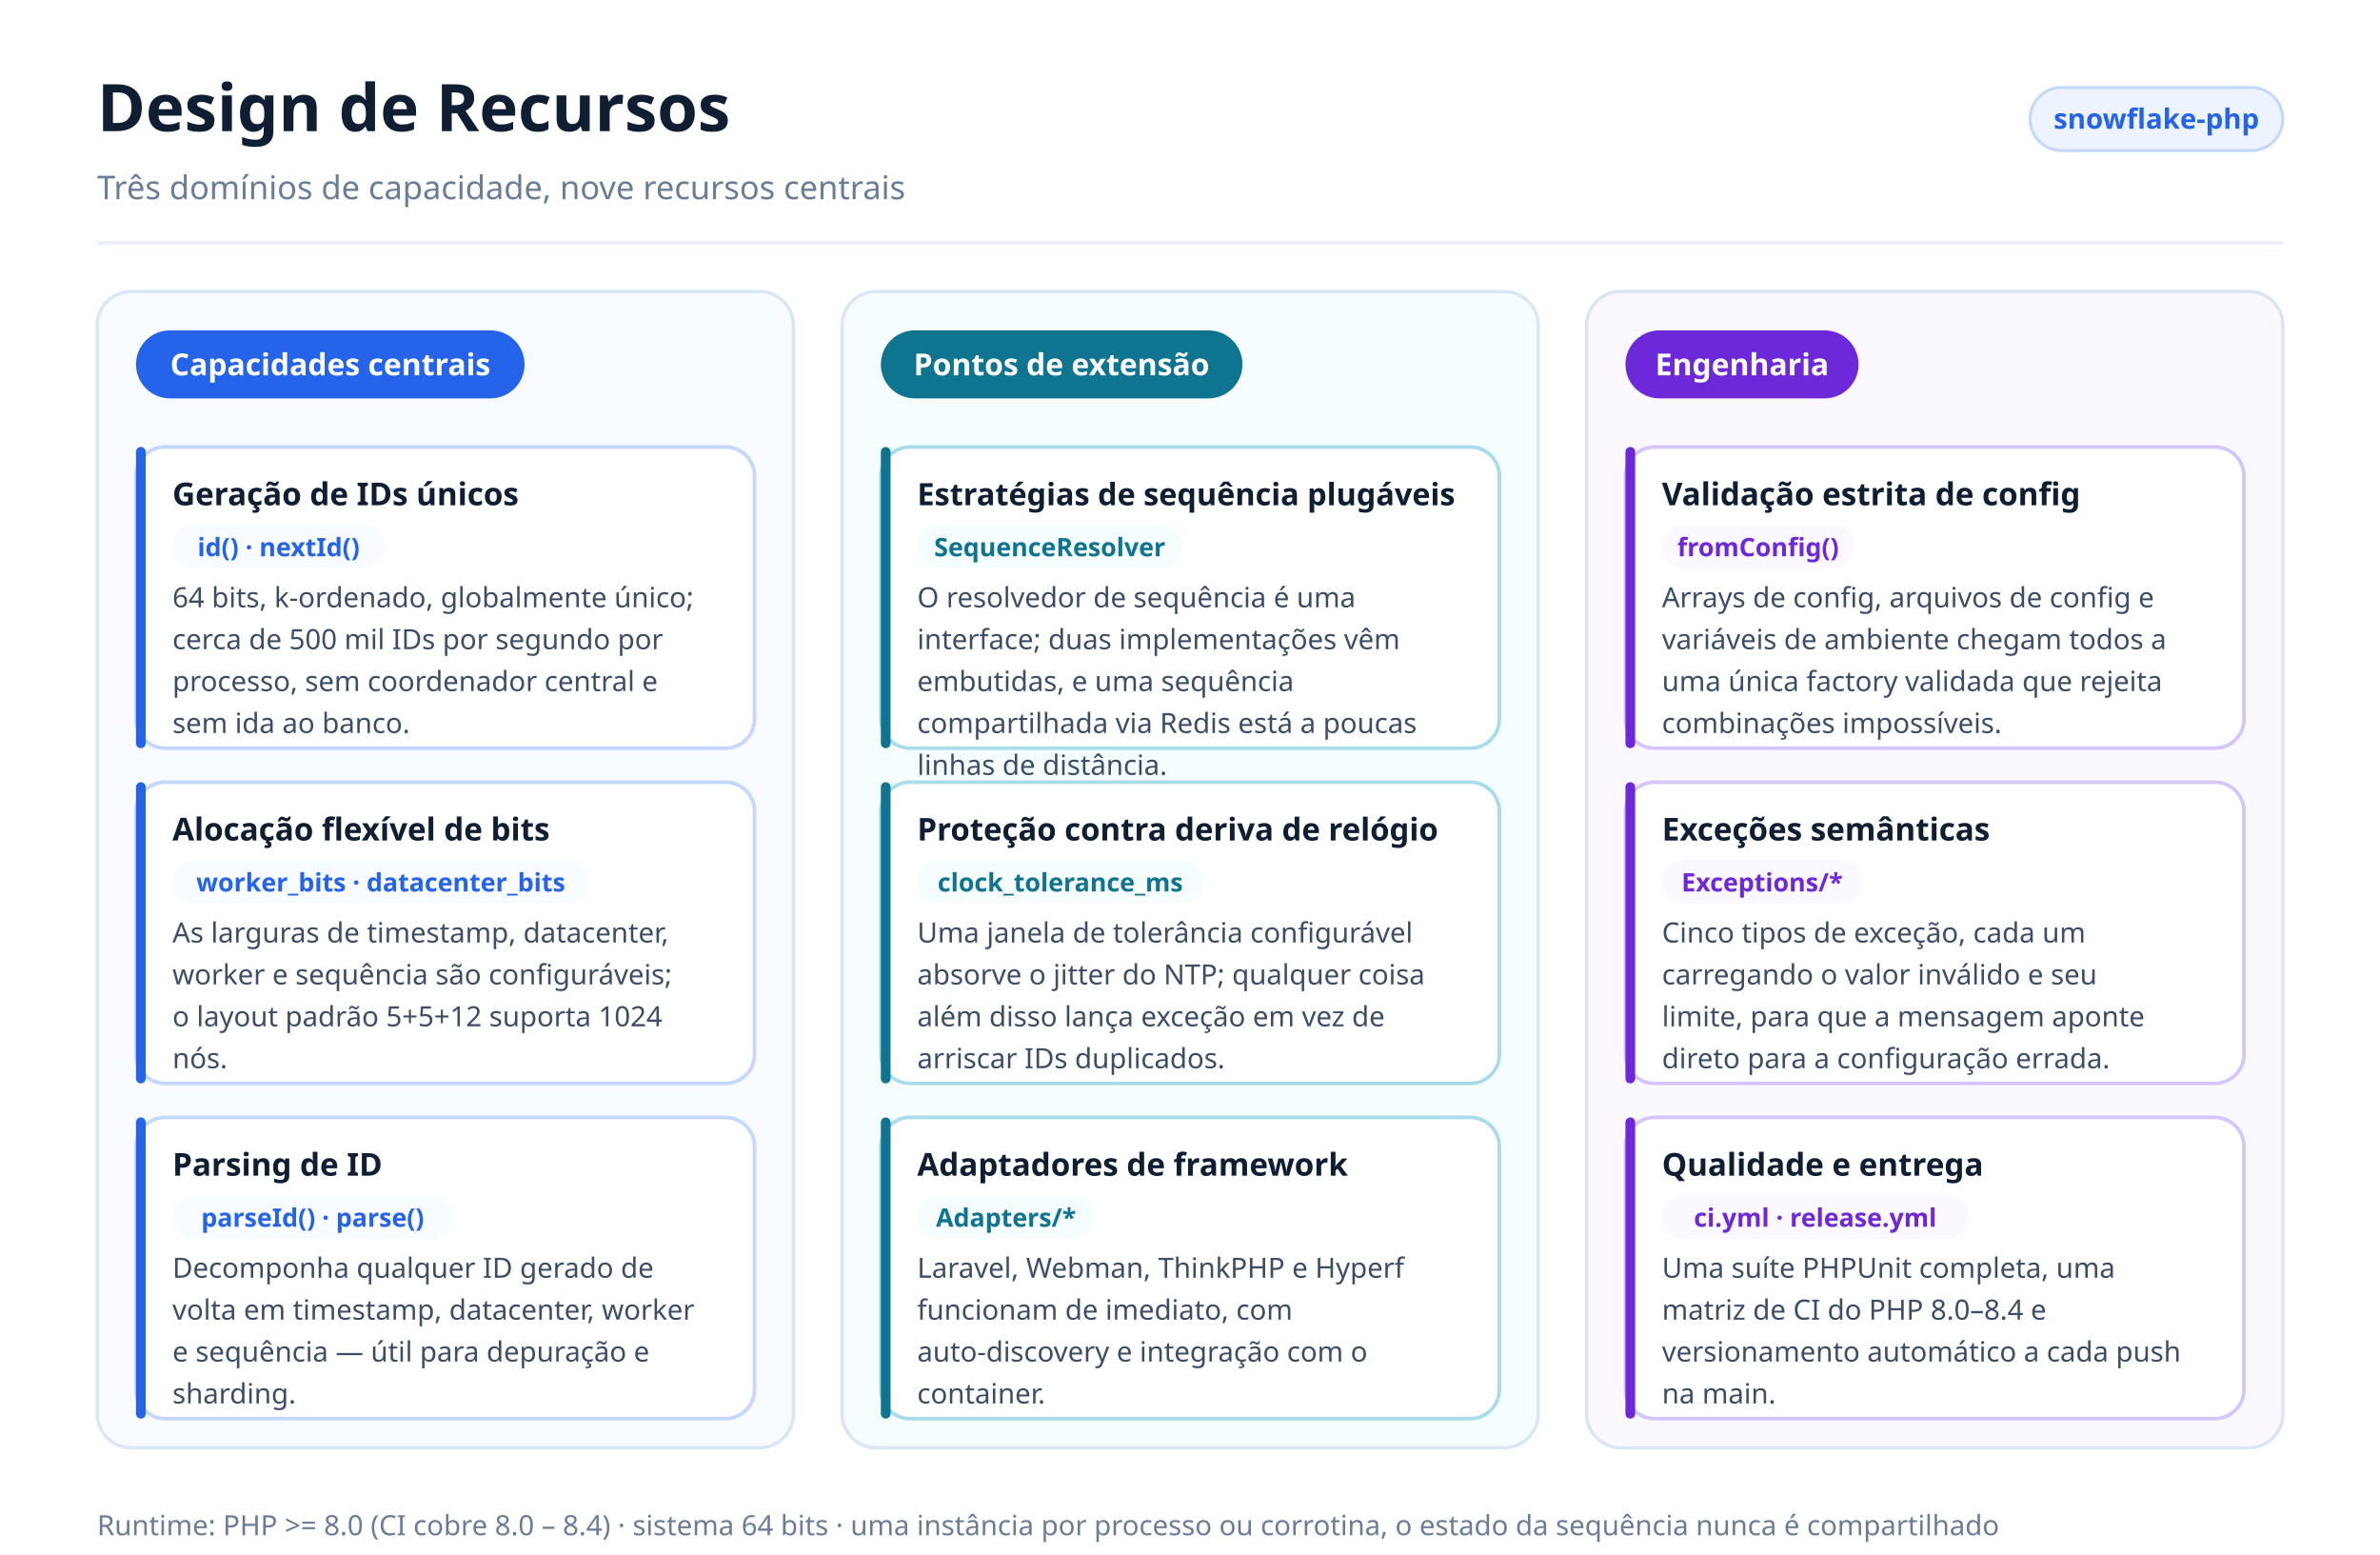
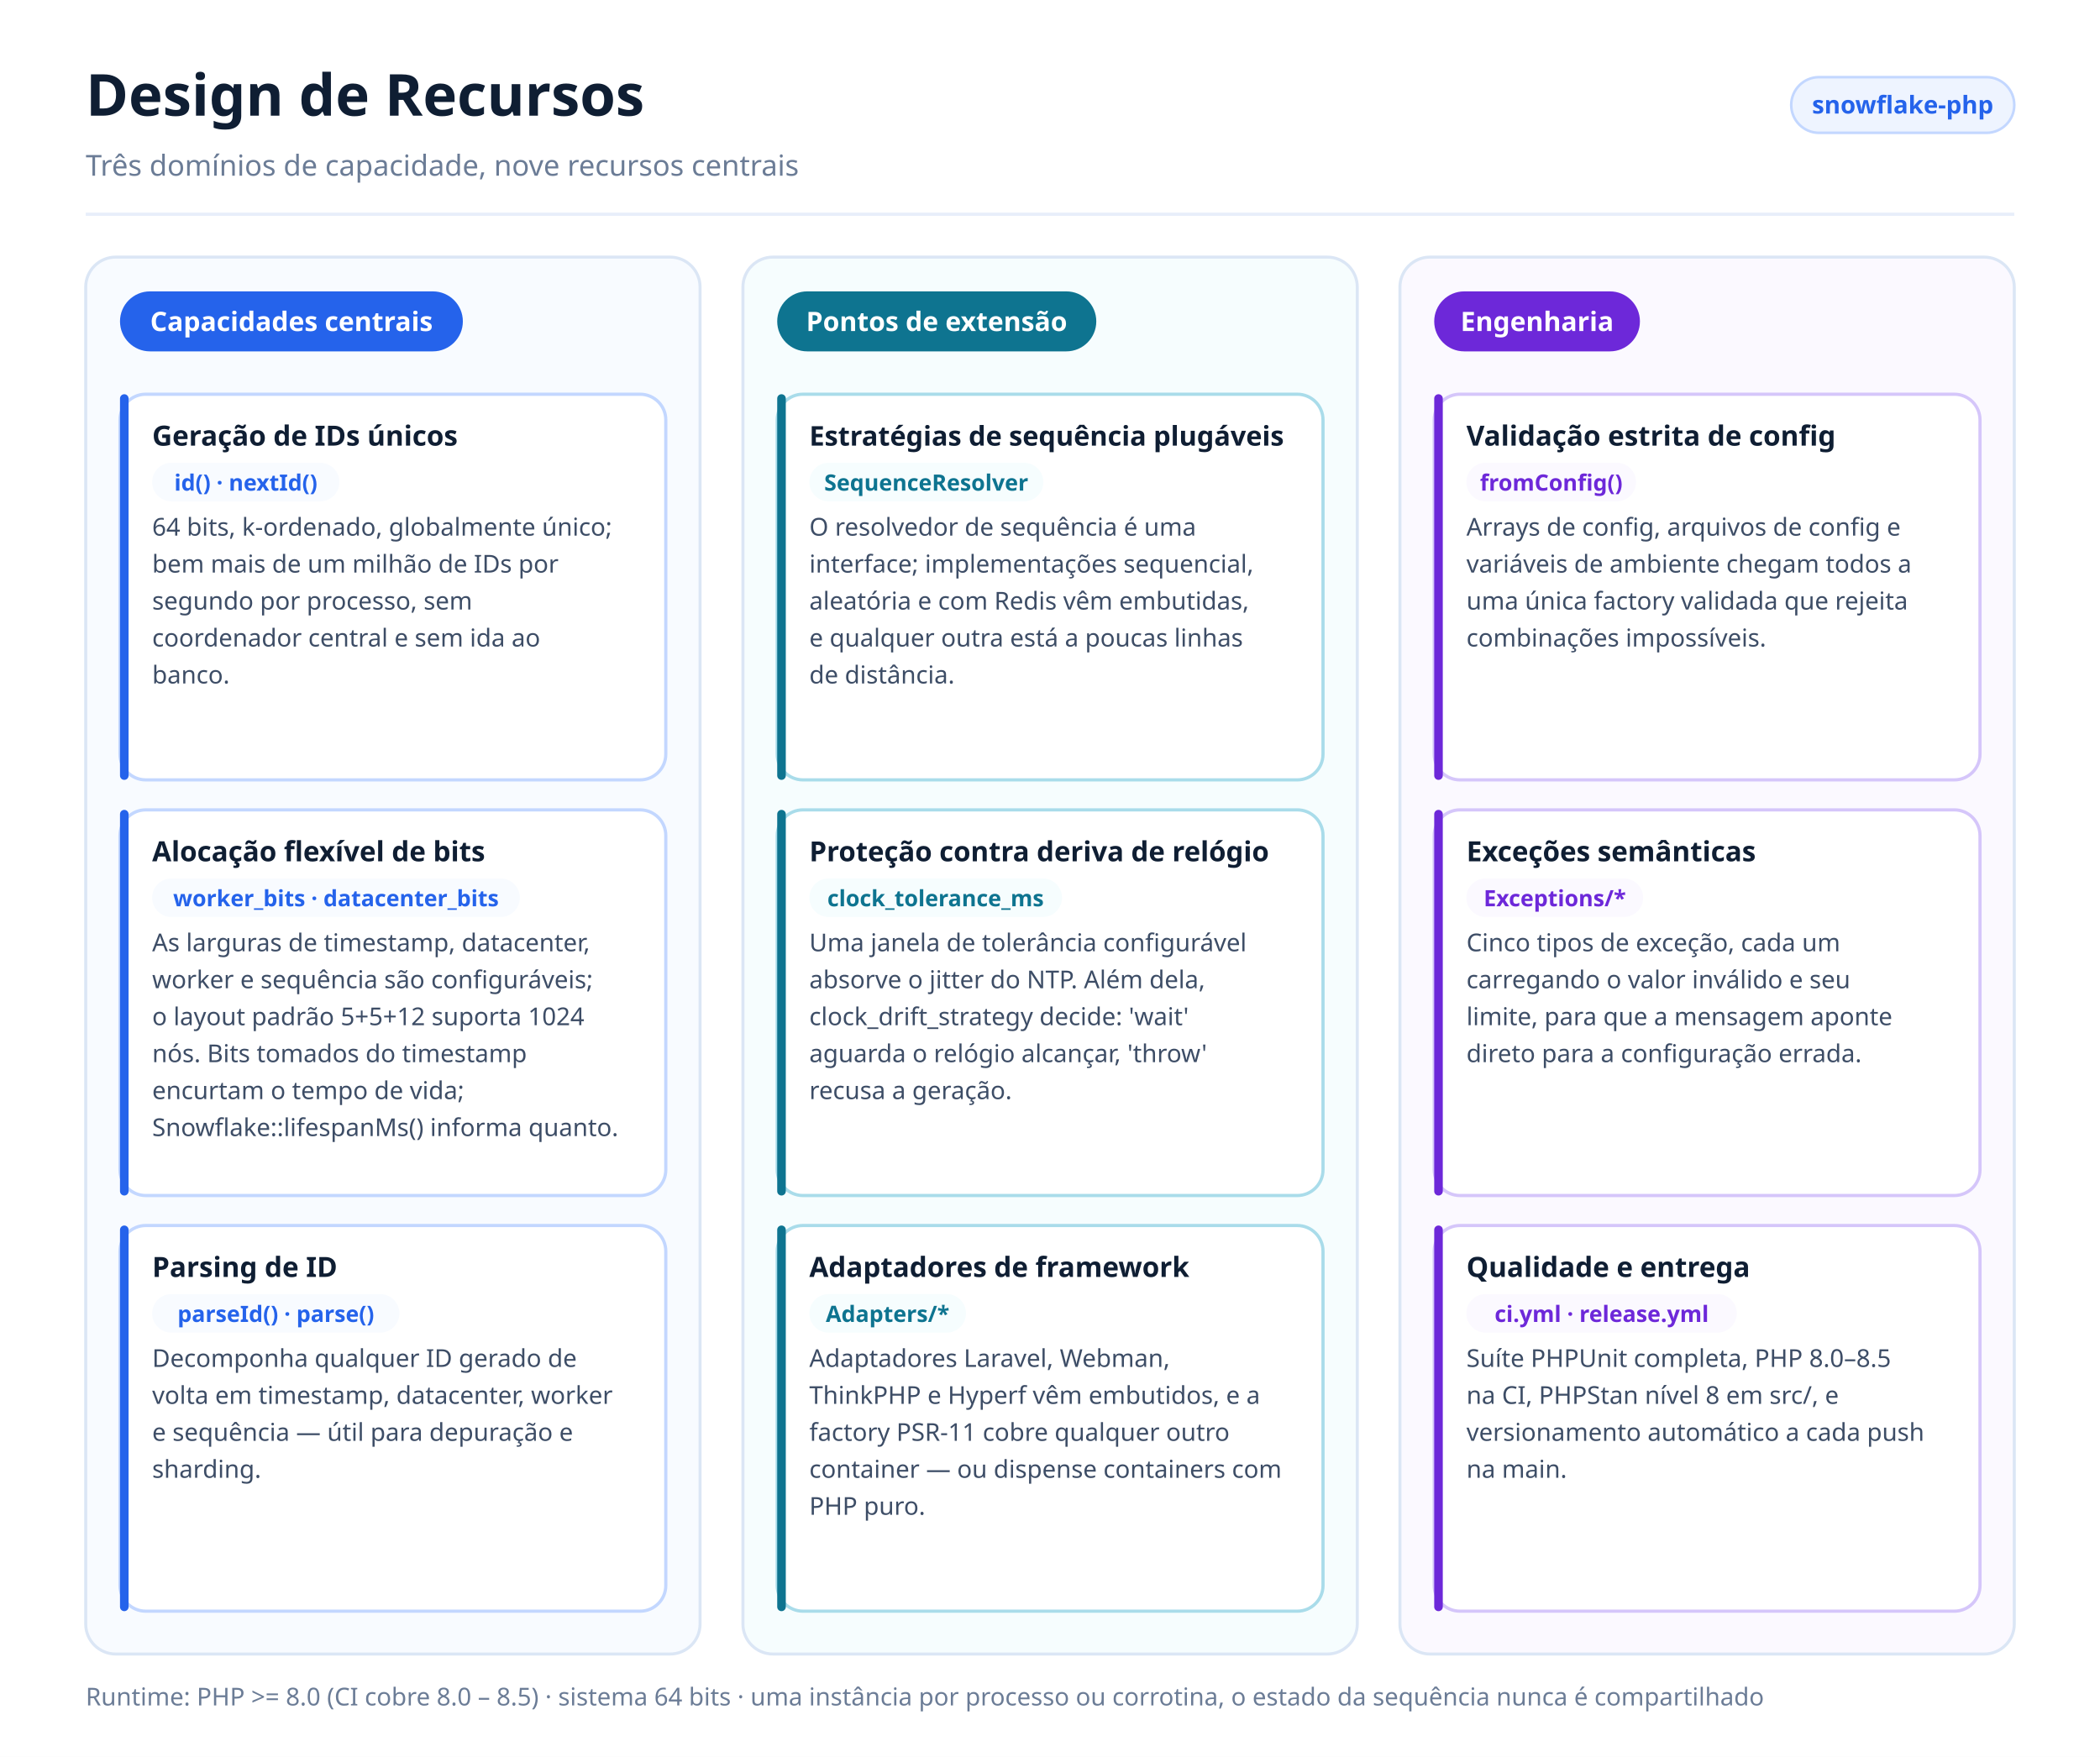
- <svg xmlns="http://www.w3.org/2000/svg" viewBox="0 0 980 640" width="980" height="640" role="img" font-family="-apple-system, BlinkMacSystemFont, 'Segoe UI', 'Noto Sans', 'PingFang SC', 'Hiragino Sans', 'Yu Gothic', 'Malgun Gothic', Roboto, 'Noto Sans CJK SC', 'Source Han Sans SC', 'Microsoft YaHei', 'Kohinoor Devanagari', 'Devanagari Sangam MN', 'Nirmala UI', 'Noto Sans Devanagari', 'Bangla MN', 'Bangla Sangam MN', 'Noto Sans Bengali', 'Geeza Pro', 'Noto Sans Arabic', Arial, sans-serif">
+ <svg xmlns="http://www.w3.org/2000/svg" viewBox="0 0 980 820" width="980" height="820" role="img" font-family="-apple-system, BlinkMacSystemFont, 'Segoe UI', 'Noto Sans', 'PingFang SC', 'Hiragino Sans', 'Yu Gothic', 'Malgun Gothic', Roboto, 'Noto Sans CJK SC', 'Source Han Sans SC', 'Microsoft YaHei', 'Kohinoor Devanagari', 'Devanagari Sangam MN', 'Nirmala UI', 'Noto Sans Devanagari', 'Bangla MN', 'Bangla Sangam MN', 'Noto Sans Bengali', 'Geeza Pro', 'Noto Sans Arabic', Arial, sans-serif">
  <defs>
</defs>
-   <rect width="980" height="640" fill="#ffffff" />
+   <rect width="980" height="820" fill="#ffffff" />
  <text x="40" y="54" font-size="27.0" fill="#0f1e33" font-weight="700">Design de Recursos</text>
  <text x="40" y="82" font-size="13.5" fill="#6b7c96" font-weight="400">Três domínios de capacidade, nove recursos centrais</text>
  <line x1="40.0" y1="100.0" x2="940.0" y2="100.0" stroke="#e8eefa" stroke-width="1.5" stroke-linecap="butt" />
  <rect x="835.9" y="36.0" width="104.1" height="26.0" rx="13" fill="#eef4ff" stroke="#c3d7ff" stroke-width="1.2" />
  <text x="887.937" y="53" font-size="11.5" fill="#2563eb" font-weight="600" text-anchor="middle">snowflake-php</text>
-   <rect x="40.0" y="120.0" width="286.7" height="476.0" rx="14" fill="#f8fbff" stroke="#dbe6f5" stroke-width="1.4" />
+   <rect x="40.0" y="120.0" width="286.7" height="652.0" rx="14" fill="#f8fbff" stroke="#dbe6f5" stroke-width="1.4" />
  <rect x="56.0" y="136.0" width="160.0" height="28.0" rx="14.0" fill="#2563eb" />
  <text x="136.019" y="154.5" font-size="12.5" fill="#fff" font-weight="600" text-anchor="middle">Capacidades centrais</text>
-   <rect x="56.0" y="184.0" width="254.7" height="124.0" rx="12" fill="#ffffff" stroke="#c3d7ff" stroke-width="1.5" />
-   <rect x="56.0" y="184.0" width="4.0" height="124.0" rx="2" fill="#2563eb" />
+   <rect x="56.0" y="184.0" width="254.7" height="180.0" rx="12" fill="#ffffff" stroke="#c3d7ff" stroke-width="1.5" />
+   <rect x="56.0" y="184.0" width="4.0" height="180.0" rx="2" fill="#2563eb" />
  <text x="71.0" y="208" font-size="13.0" fill="#0f1e33" font-weight="700">Geração de IDs únicos</text>
  <rect x="71.0" y="216.0" width="87.4" height="18.0" rx="9" fill="#f8fbff" />
  <text x="114.721" y="229" font-size="10.5" fill="#2563eb" font-weight="600" text-anchor="middle">id() · nextId()</text>
  <text x="71.0" y="250.0" font-size="11.5" fill="#3d4d66" font-weight="400">64 bits, k-ordenado, globalmente único;</text>
-   <text x="71.0" y="267.25" font-size="11.5" fill="#3d4d66" font-weight="400">cerca de 500 mil IDs por segundo por</text>
-   <text x="71.0" y="284.5" font-size="11.5" fill="#3d4d66" font-weight="400">processo, sem coordenador central e</text>
-   <text x="71.0" y="301.75" font-size="11.5" fill="#3d4d66" font-weight="400">sem ida ao banco.</text>
-   <rect x="56.0" y="322.0" width="254.7" height="124.0" rx="12" fill="#ffffff" stroke="#c3d7ff" stroke-width="1.5" />
-   <rect x="56.0" y="322.0" width="4.0" height="124.0" rx="2" fill="#2563eb" />
-   <text x="71.0" y="346" font-size="13.0" fill="#0f1e33" font-weight="700">Alocação flexível de bits</text>
-   <rect x="71.0" y="354.0" width="171.6" height="18.0" rx="9" fill="#f8fbff" />
-   <text x="156.781" y="367" font-size="10.5" fill="#2563eb" font-weight="600" text-anchor="middle">worker_bits · datacenter_bits</text>
-   <text x="71.0" y="388.0" font-size="11.5" fill="#3d4d66" font-weight="400">As larguras de timestamp, datacenter,</text>
-   <text x="71.0" y="405.25" font-size="11.5" fill="#3d4d66" font-weight="400">worker e sequência são configuráveis;</text>
-   <text x="71.0" y="422.5" font-size="11.5" fill="#3d4d66" font-weight="400">o layout padrão 5+5+12 suporta 1024</text>
-   <text x="71.0" y="439.75" font-size="11.5" fill="#3d4d66" font-weight="400">nós.</text>
-   <rect x="56.0" y="460.0" width="254.7" height="124.0" rx="12" fill="#ffffff" stroke="#c3d7ff" stroke-width="1.5" />
-   <rect x="56.0" y="460.0" width="4.0" height="124.0" rx="2" fill="#2563eb" />
-   <text x="71.0" y="484" font-size="13.0" fill="#0f1e33" font-weight="700">Parsing de ID</text>
-   <rect x="71.0" y="492.0" width="115.4" height="18.0" rx="9" fill="#f8fbff" />
-   <text x="128.723" y="505" font-size="10.5" fill="#2563eb" font-weight="600" text-anchor="middle">parseId() · parse()</text>
-   <text x="71.0" y="526.0" font-size="11.5" fill="#3d4d66" font-weight="400">Decomponha qualquer ID gerado de</text>
-   <text x="71.0" y="543.25" font-size="11.5" fill="#3d4d66" font-weight="400">volta em timestamp, datacenter, worker</text>
-   <text x="71.0" y="560.5" font-size="11.5" fill="#3d4d66" font-weight="400">e sequência — útil para depuração e</text>
-   <text x="71.0" y="577.75" font-size="11.5" fill="#3d4d66" font-weight="400">sharding.</text>
-   <rect x="346.7" y="120.0" width="286.7" height="476.0" rx="14" fill="#f6fdfe" stroke="#dbe6f5" stroke-width="1.4" />
+   <text x="71.0" y="267.25" font-size="11.5" fill="#3d4d66" font-weight="400">bem mais de um milhão de IDs por</text>
+   <text x="71.0" y="284.5" font-size="11.5" fill="#3d4d66" font-weight="400">segundo por processo, sem</text>
+   <text x="71.0" y="301.75" font-size="11.5" fill="#3d4d66" font-weight="400">coordenador central e sem ida ao</text>
+   <text x="71.0" y="319.0" font-size="11.5" fill="#3d4d66" font-weight="400">banco.</text>
+   <rect x="56.0" y="378.0" width="254.7" height="180.0" rx="12" fill="#ffffff" stroke="#c3d7ff" stroke-width="1.5" />
+   <rect x="56.0" y="378.0" width="4.0" height="180.0" rx="2" fill="#2563eb" />
+   <text x="71.0" y="402" font-size="13.0" fill="#0f1e33" font-weight="700">Alocação flexível de bits</text>
+   <rect x="71.0" y="410.0" width="171.6" height="18.0" rx="9" fill="#f8fbff" />
+   <text x="156.781" y="423" font-size="10.5" fill="#2563eb" font-weight="600" text-anchor="middle">worker_bits · datacenter_bits</text>
+   <text x="71.0" y="444.0" font-size="11.5" fill="#3d4d66" font-weight="400">As larguras de timestamp, datacenter,</text>
+   <text x="71.0" y="461.25" font-size="11.5" fill="#3d4d66" font-weight="400">worker e sequência são configuráveis;</text>
+   <text x="71.0" y="478.5" font-size="11.5" fill="#3d4d66" font-weight="400">o layout padrão 5+5+12 suporta 1024</text>
+   <text x="71.0" y="495.75" font-size="11.5" fill="#3d4d66" font-weight="400">nós. Bits tomados do timestamp</text>
+   <text x="71.0" y="513.0" font-size="11.5" fill="#3d4d66" font-weight="400">encurtam o tempo de vida;</text>
+   <text x="71.0" y="530.25" font-size="11.5" fill="#3d4d66" font-weight="400">Snowflake::lifespanMs() informa quanto.</text>
+   <rect x="56.0" y="572.0" width="254.7" height="180.0" rx="12" fill="#ffffff" stroke="#c3d7ff" stroke-width="1.5" />
+   <rect x="56.0" y="572.0" width="4.0" height="180.0" rx="2" fill="#2563eb" />
+   <text x="71.0" y="596" font-size="13.0" fill="#0f1e33" font-weight="700">Parsing de ID</text>
+   <rect x="71.0" y="604.0" width="115.4" height="18.0" rx="9" fill="#f8fbff" />
+   <text x="128.723" y="617" font-size="10.5" fill="#2563eb" font-weight="600" text-anchor="middle">parseId() · parse()</text>
+   <text x="71.0" y="638.0" font-size="11.5" fill="#3d4d66" font-weight="400">Decomponha qualquer ID gerado de</text>
+   <text x="71.0" y="655.25" font-size="11.5" fill="#3d4d66" font-weight="400">volta em timestamp, datacenter, worker</text>
+   <text x="71.0" y="672.5" font-size="11.5" fill="#3d4d66" font-weight="400">e sequência — útil para depuração e</text>
+   <text x="71.0" y="689.75" font-size="11.5" fill="#3d4d66" font-weight="400">sharding.</text>
+   <rect x="346.7" y="120.0" width="286.7" height="652.0" rx="14" fill="#f6fdfe" stroke="#dbe6f5" stroke-width="1.4" />
  <rect x="362.7" y="136.0" width="148.9" height="28.0" rx="14.0" fill="#0e7490" />
  <text x="437.107" y="154.5" font-size="12.5" fill="#fff" font-weight="600" text-anchor="middle">Pontos de extensão</text>
-   <rect x="362.7" y="184.0" width="254.7" height="124.0" rx="12" fill="#ffffff" stroke="#a9dcea" stroke-width="1.5" />
-   <rect x="362.7" y="184.0" width="4.0" height="124.0" rx="2" fill="#0e7490" />
+   <rect x="362.7" y="184.0" width="254.7" height="180.0" rx="12" fill="#ffffff" stroke="#a9dcea" stroke-width="1.5" />
+   <rect x="362.7" y="184.0" width="4.0" height="180.0" rx="2" fill="#0e7490" />
  <text x="377.667" y="208" font-size="12.7" fill="#0f1e33" font-weight="700">Estratégias de sequência plugáveis</text>
  <rect x="377.7" y="216.0" width="109.2" height="18.0" rx="9" fill="#f6fdfe" />
  <text x="432.247" y="229" font-size="10.5" fill="#0e7490" font-weight="600" text-anchor="middle">SequenceResolver</text>
  <text x="377.667" y="250.0" font-size="11.5" fill="#3d4d66" font-weight="400">O resolvedor de sequência é uma</text>
-   <text x="377.667" y="267.25" font-size="11.5" fill="#3d4d66" font-weight="400">interface; duas implementações vêm</text>
-   <text x="377.667" y="284.5" font-size="11.5" fill="#3d4d66" font-weight="400">embutidas, e uma sequência</text>
-   <text x="377.667" y="301.75" font-size="11.5" fill="#3d4d66" font-weight="400">compartilhada via Redis está a poucas</text>
-   <text x="377.667" y="319.0" font-size="11.5" fill="#3d4d66" font-weight="400">linhas de distância.</text>
-   <rect x="362.7" y="322.0" width="254.7" height="124.0" rx="12" fill="#ffffff" stroke="#a9dcea" stroke-width="1.5" />
-   <rect x="362.7" y="322.0" width="4.0" height="124.0" rx="2" fill="#0e7490" />
-   <text x="377.667" y="346" font-size="12.9" fill="#0f1e33" font-weight="700">Proteção contra deriva de relógio</text>
-   <rect x="377.7" y="354.0" width="117.9" height="18.0" rx="9" fill="#f6fdfe" />
-   <text x="436.602" y="367" font-size="10.5" fill="#0e7490" font-weight="600" text-anchor="middle">clock_tolerance_ms</text>
-   <text x="377.667" y="388.0" font-size="11.5" fill="#3d4d66" font-weight="400">Uma janela de tolerância configurável</text>
-   <text x="377.667" y="405.25" font-size="11.5" fill="#3d4d66" font-weight="400">absorve o jitter do NTP; qualquer coisa</text>
-   <text x="377.667" y="422.5" font-size="11.5" fill="#3d4d66" font-weight="400">além disso lança exceção em vez de</text>
-   <text x="377.667" y="439.75" font-size="11.5" fill="#3d4d66" font-weight="400">arriscar IDs duplicados.</text>
-   <rect x="362.7" y="460.0" width="254.7" height="124.0" rx="12" fill="#ffffff" stroke="#a9dcea" stroke-width="1.5" />
-   <rect x="362.7" y="460.0" width="4.0" height="124.0" rx="2" fill="#0e7490" />
-   <text x="377.667" y="484" font-size="13.0" fill="#0f1e33" font-weight="700">Adaptadores de framework</text>
-   <rect x="377.7" y="492.0" width="73.1" height="18.0" rx="9" fill="#f6fdfe" />
-   <text x="414.221" y="505" font-size="10.5" fill="#0e7490" font-weight="600" text-anchor="middle">Adapters/*</text>
-   <text x="377.667" y="526.0" font-size="11.5" fill="#3d4d66" font-weight="400">Laravel, Webman, ThinkPHP e Hyperf</text>
-   <text x="377.667" y="543.25" font-size="11.5" fill="#3d4d66" font-weight="400">funcionam de imediato, com</text>
-   <text x="377.667" y="560.5" font-size="11.5" fill="#3d4d66" font-weight="400">auto-discovery e integração com o</text>
-   <text x="377.667" y="577.75" font-size="11.5" fill="#3d4d66" font-weight="400">container.</text>
-   <rect x="653.3" y="120.0" width="286.7" height="476.0" rx="14" fill="#fbf9ff" stroke="#dbe6f5" stroke-width="1.4" />
+   <text x="377.667" y="267.25" font-size="11.5" fill="#3d4d66" font-weight="400">interface; implementações sequencial,</text>
+   <text x="377.667" y="284.5" font-size="11.5" fill="#3d4d66" font-weight="400">aleatória e com Redis vêm embutidas,</text>
+   <text x="377.667" y="301.75" font-size="11.5" fill="#3d4d66" font-weight="400">e qualquer outra está a poucas linhas</text>
+   <text x="377.667" y="319.0" font-size="11.5" fill="#3d4d66" font-weight="400">de distância.</text>
+   <rect x="362.7" y="378.0" width="254.7" height="180.0" rx="12" fill="#ffffff" stroke="#a9dcea" stroke-width="1.5" />
+   <rect x="362.7" y="378.0" width="4.0" height="180.0" rx="2" fill="#0e7490" />
+   <text x="377.667" y="402" font-size="12.9" fill="#0f1e33" font-weight="700">Proteção contra deriva de relógio</text>
+   <rect x="377.7" y="410.0" width="117.9" height="18.0" rx="9" fill="#f6fdfe" />
+   <text x="436.602" y="423" font-size="10.5" fill="#0e7490" font-weight="600" text-anchor="middle">clock_tolerance_ms</text>
+   <text x="377.667" y="444.0" font-size="11.5" fill="#3d4d66" font-weight="400">Uma janela de tolerância configurável</text>
+   <text x="377.667" y="461.25" font-size="11.5" fill="#3d4d66" font-weight="400">absorve o jitter do NTP. Além dela,</text>
+   <text x="377.667" y="478.5" font-size="11.5" fill="#3d4d66" font-weight="400">clock_drift_strategy decide: 'wait'</text>
+   <text x="377.667" y="495.75" font-size="11.5" fill="#3d4d66" font-weight="400">aguarda o relógio alcançar, 'throw'</text>
+   <text x="377.667" y="513.0" font-size="11.5" fill="#3d4d66" font-weight="400">recusa a geração.</text>
+   <rect x="362.7" y="572.0" width="254.7" height="180.0" rx="12" fill="#ffffff" stroke="#a9dcea" stroke-width="1.5" />
+   <rect x="362.7" y="572.0" width="4.0" height="180.0" rx="2" fill="#0e7490" />
+   <text x="377.667" y="596" font-size="13.0" fill="#0f1e33" font-weight="700">Adaptadores de framework</text>
+   <rect x="377.7" y="604.0" width="73.1" height="18.0" rx="9" fill="#f6fdfe" />
+   <text x="414.221" y="617" font-size="10.5" fill="#0e7490" font-weight="600" text-anchor="middle">Adapters/*</text>
+   <text x="377.667" y="638.0" font-size="11.5" fill="#3d4d66" font-weight="400">Adaptadores Laravel, Webman,</text>
+   <text x="377.667" y="655.25" font-size="11.5" fill="#3d4d66" font-weight="400">ThinkPHP e Hyperf vêm embutidos, e a</text>
+   <text x="377.667" y="672.5" font-size="11.5" fill="#3d4d66" font-weight="400">factory PSR-11 cobre qualquer outro</text>
+   <text x="377.667" y="689.75" font-size="11.5" fill="#3d4d66" font-weight="400">container — ou dispense containers com</text>
+   <text x="377.667" y="707.0" font-size="11.5" fill="#3d4d66" font-weight="400">PHP puro.</text>
+   <rect x="653.3" y="120.0" width="286.7" height="652.0" rx="14" fill="#fbf9ff" stroke="#dbe6f5" stroke-width="1.4" />
  <rect x="669.3" y="136.0" width="96.0" height="28.0" rx="14.0" fill="#6d28d9" />
  <text x="717.327" y="154.5" font-size="12.5" fill="#fff" font-weight="600" text-anchor="middle">Engenharia</text>
-   <rect x="669.3" y="184.0" width="254.7" height="124.0" rx="12" fill="#ffffff" stroke="#d5c6fa" stroke-width="1.5" />
-   <rect x="669.3" y="184.0" width="4.0" height="124.0" rx="2" fill="#6d28d9" />
+   <rect x="669.3" y="184.0" width="254.7" height="180.0" rx="12" fill="#ffffff" stroke="#d5c6fa" stroke-width="1.5" />
+   <rect x="669.3" y="184.0" width="4.0" height="180.0" rx="2" fill="#6d28d9" />
  <text x="684.333" y="208" font-size="13.0" fill="#0f1e33" font-weight="700">Validação estrita de config</text>
  <rect x="684.3" y="216.0" width="79.2" height="18.0" rx="9" fill="#fbf9ff" />
  <text x="723.92" y="229" font-size="10.5" fill="#6d28d9" font-weight="600" text-anchor="middle">fromConfig()</text>
  <text x="684.333" y="250.0" font-size="11.5" fill="#3d4d66" font-weight="400">Arrays de config, arquivos de config e</text>
  <text x="684.333" y="267.25" font-size="11.5" fill="#3d4d66" font-weight="400">variáveis de ambiente chegam todos a</text>
  <text x="684.333" y="284.5" font-size="11.5" fill="#3d4d66" font-weight="400">uma única factory validada que rejeita</text>
  <text x="684.333" y="301.75" font-size="11.5" fill="#3d4d66" font-weight="400">combinações impossíveis.</text>
-   <rect x="669.3" y="322.0" width="254.7" height="124.0" rx="12" fill="#ffffff" stroke="#d5c6fa" stroke-width="1.5" />
-   <rect x="669.3" y="322.0" width="4.0" height="124.0" rx="2" fill="#6d28d9" />
-   <text x="684.333" y="346" font-size="13.0" fill="#0f1e33" font-weight="700">Exceções semânticas</text>
-   <rect x="684.3" y="354.0" width="82.5" height="18.0" rx="9" fill="#fbf9ff" />
-   <text x="725.574" y="367" font-size="10.5" fill="#6d28d9" font-weight="600" text-anchor="middle">Exceptions/*</text>
-   <text x="684.333" y="388.0" font-size="11.5" fill="#3d4d66" font-weight="400">Cinco tipos de exceção, cada um</text>
-   <text x="684.333" y="405.25" font-size="11.5" fill="#3d4d66" font-weight="400">carregando o valor inválido e seu</text>
-   <text x="684.333" y="422.5" font-size="11.5" fill="#3d4d66" font-weight="400">limite, para que a mensagem aponte</text>
-   <text x="684.333" y="439.75" font-size="11.5" fill="#3d4d66" font-weight="400">direto para a configuração errada.</text>
-   <rect x="669.3" y="460.0" width="254.7" height="124.0" rx="12" fill="#ffffff" stroke="#d5c6fa" stroke-width="1.5" />
-   <rect x="669.3" y="460.0" width="4.0" height="124.0" rx="2" fill="#6d28d9" />
-   <text x="684.333" y="484" font-size="13.0" fill="#0f1e33" font-weight="700">Qualidade e entrega</text>
-   <rect x="684.3" y="492.0" width="126.2" height="18.0" rx="9" fill="#fbf9ff" />
-   <text x="747.458" y="505" font-size="10.5" fill="#6d28d9" font-weight="600" text-anchor="middle">ci.yml · release.yml</text>
-   <text x="684.333" y="526.0" font-size="11.5" fill="#3d4d66" font-weight="400">Uma suíte PHPUnit completa, uma</text>
-   <text x="684.333" y="543.25" font-size="11.5" fill="#3d4d66" font-weight="400">matriz de CI do PHP 8.0–8.4 e</text>
-   <text x="684.333" y="560.5" font-size="11.5" fill="#3d4d66" font-weight="400">versionamento automático a cada push</text>
-   <text x="684.333" y="577.75" font-size="11.5" fill="#3d4d66" font-weight="400">na main.</text>
-   <text x="40" y="632" font-size="11.5" fill="#6b7c96" font-weight="400">Runtime: PHP &gt;= 8.0 (CI cobre 8.0 – 8.4) · sistema 64 bits · uma instância por processo ou corrotina, o estado da sequência nunca é compartilhado</text>
+   <rect x="669.3" y="378.0" width="254.7" height="180.0" rx="12" fill="#ffffff" stroke="#d5c6fa" stroke-width="1.5" />
+   <rect x="669.3" y="378.0" width="4.0" height="180.0" rx="2" fill="#6d28d9" />
+   <text x="684.333" y="402" font-size="13.0" fill="#0f1e33" font-weight="700">Exceções semânticas</text>
+   <rect x="684.3" y="410.0" width="82.5" height="18.0" rx="9" fill="#fbf9ff" />
+   <text x="725.574" y="423" font-size="10.5" fill="#6d28d9" font-weight="600" text-anchor="middle">Exceptions/*</text>
+   <text x="684.333" y="444.0" font-size="11.5" fill="#3d4d66" font-weight="400">Cinco tipos de exceção, cada um</text>
+   <text x="684.333" y="461.25" font-size="11.5" fill="#3d4d66" font-weight="400">carregando o valor inválido e seu</text>
+   <text x="684.333" y="478.5" font-size="11.5" fill="#3d4d66" font-weight="400">limite, para que a mensagem aponte</text>
+   <text x="684.333" y="495.75" font-size="11.5" fill="#3d4d66" font-weight="400">direto para a configuração errada.</text>
+   <rect x="669.3" y="572.0" width="254.7" height="180.0" rx="12" fill="#ffffff" stroke="#d5c6fa" stroke-width="1.5" />
+   <rect x="669.3" y="572.0" width="4.0" height="180.0" rx="2" fill="#6d28d9" />
+   <text x="684.333" y="596" font-size="13.0" fill="#0f1e33" font-weight="700">Qualidade e entrega</text>
+   <rect x="684.3" y="604.0" width="126.2" height="18.0" rx="9" fill="#fbf9ff" />
+   <text x="747.458" y="617" font-size="10.5" fill="#6d28d9" font-weight="600" text-anchor="middle">ci.yml · release.yml</text>
+   <text x="684.333" y="638.0" font-size="11.5" fill="#3d4d66" font-weight="400">Suíte PHPUnit completa, PHP 8.0–8.5</text>
+   <text x="684.333" y="655.25" font-size="11.5" fill="#3d4d66" font-weight="400">na CI, PHPStan nível 8 em src/, e</text>
+   <text x="684.333" y="672.5" font-size="11.5" fill="#3d4d66" font-weight="400">versionamento automático a cada push</text>
+   <text x="684.333" y="689.75" font-size="11.5" fill="#3d4d66" font-weight="400">na main.</text>
+   <text x="40" y="796" font-size="11.5" fill="#6b7c96" font-weight="400">Runtime: PHP &gt;= 8.0 (CI cobre 8.0 – 8.5) · sistema 64 bits · uma instância por processo ou corrotina, o estado da sequência nunca é compartilhado</text>
</svg>
